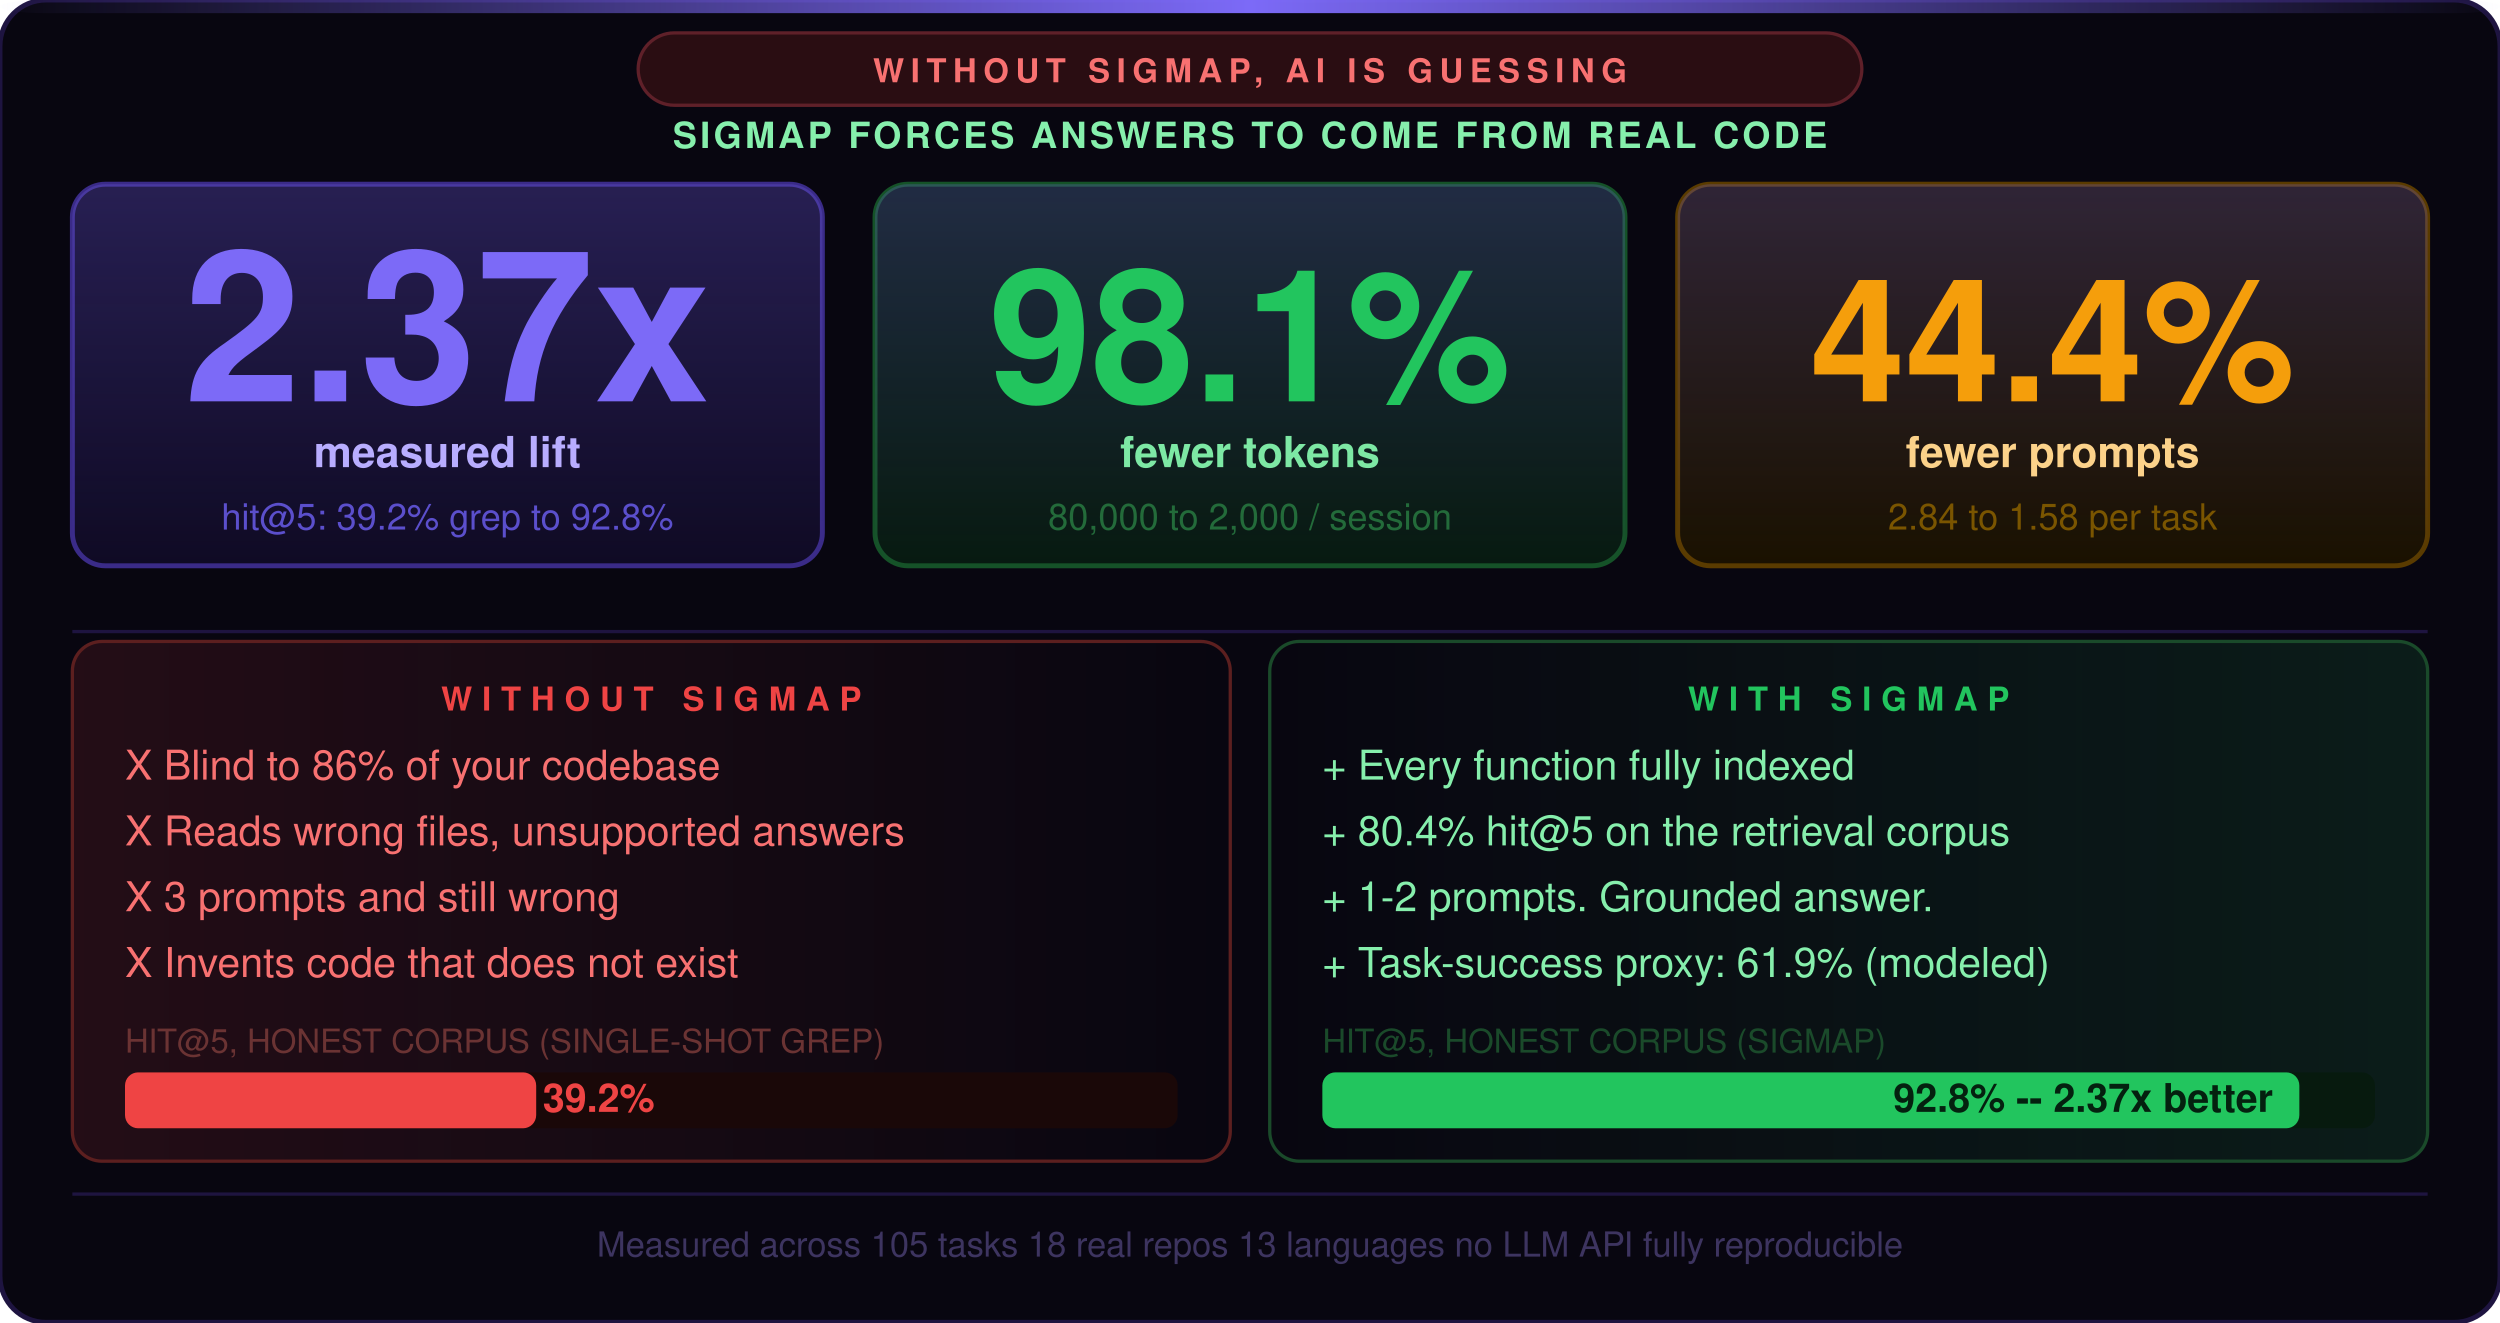
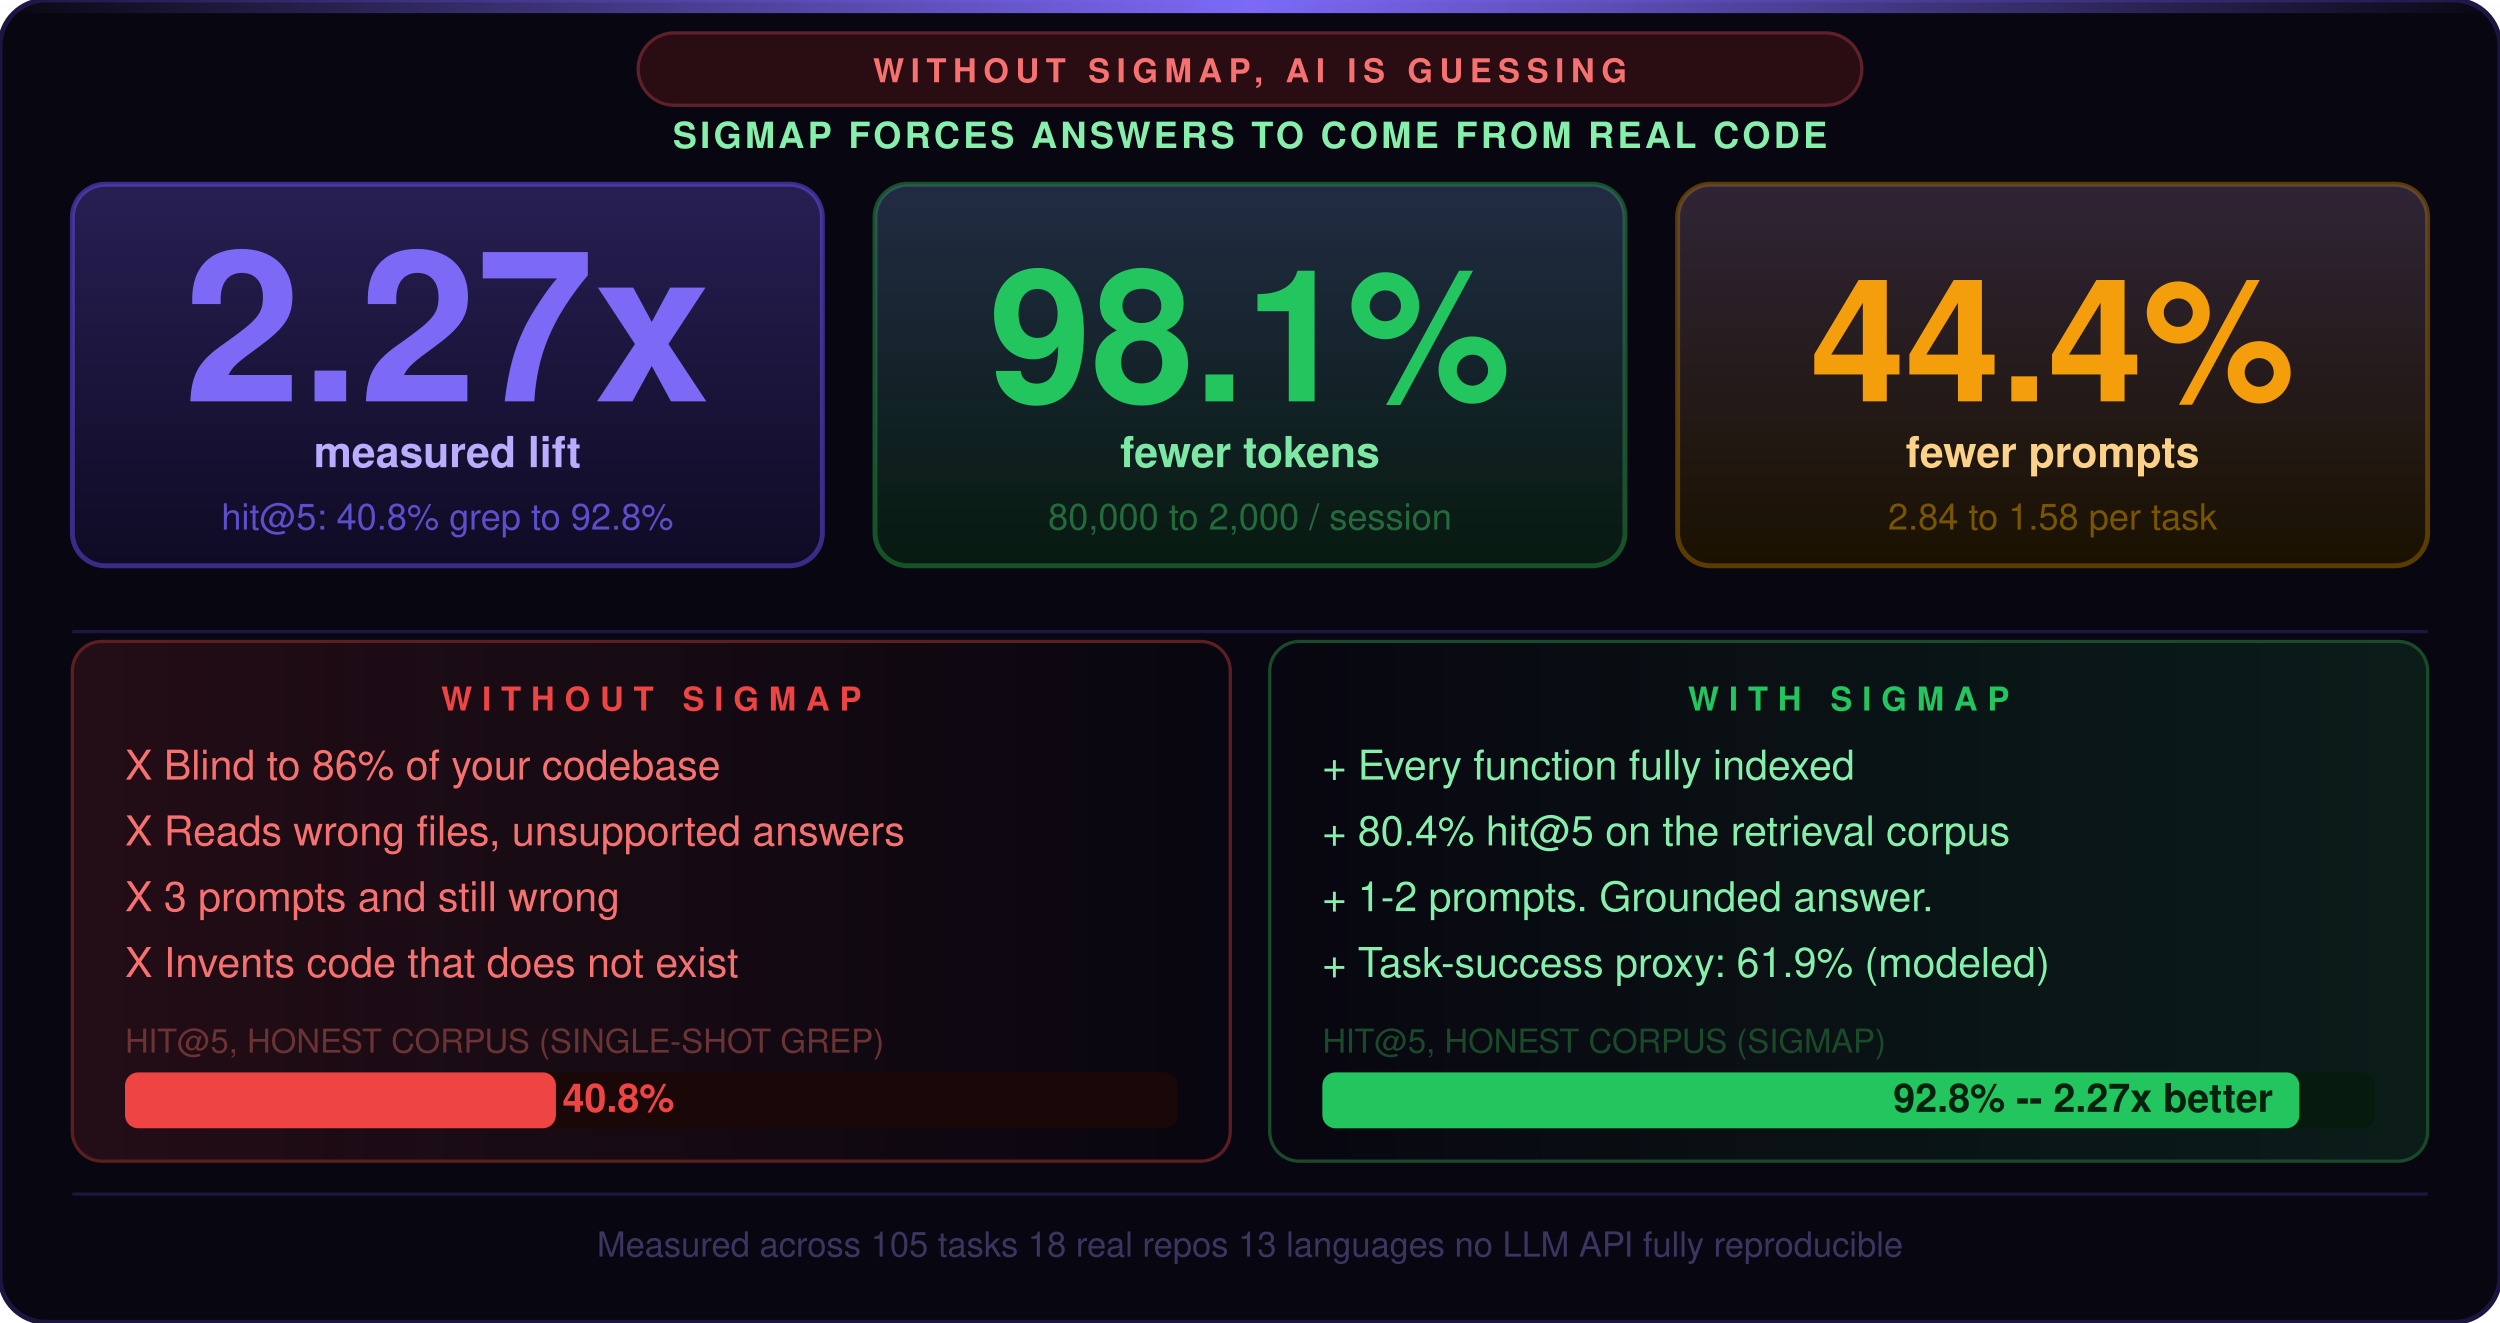
<svg xmlns="http://www.w3.org/2000/svg" viewBox="0 0 760 402" width="760" height="402" font-family="-apple-system,BlinkMacSystemFont,'Segoe UI',Helvetica,Arial,sans-serif">
  <rect width="760" height="402" fill="#080610" rx="14" />
  <rect width="760" height="402" fill="none" stroke="#1e1440" stroke-width="1.5" rx="14" />
  <defs>
    <linearGradient id="topglow" x1="0" x2="1" y1="0" y2="0">
      <stop offset="0%" stop-color="#7c6af7" stop-opacity="0" />
      <stop offset="50%" stop-color="#7c6af7" stop-opacity="1" />
      <stop offset="100%" stop-color="#7c6af7" stop-opacity="0" />
    </linearGradient>
    <linearGradient id="cardglow" x1="0" x2="0" y1="0" y2="1">
      <stop offset="0%" stop-color="#7c6af7" stop-opacity="0.22" />
      <stop offset="100%" stop-color="#7c6af7" stop-opacity="0" />
    </linearGradient>
    <linearGradient id="redglow" x1="0" x2="1" y1="0" y2="0">
      <stop offset="0%" stop-color="#ef4444" stop-opacity="0.12" />
      <stop offset="100%" stop-color="#ef4444" stop-opacity="0" />
    </linearGradient>
    <linearGradient id="greenglow" x1="0" x2="1" y1="0" y2="0">
      <stop offset="0%" stop-color="#22c55e" stop-opacity="0" />
      <stop offset="100%" stop-color="#22c55e" stop-opacity="0.12" />
    </linearGradient>
  </defs>
  <rect x="0" y="0" width="760" height="4" fill="url(#topglow)" rx="14" />
  <rect x="194" y="10" width="372" height="22" rx="11" fill="#2a0d12" stroke="#5f2029" stroke-width="1" />
  <text x="380" y="25" text-anchor="middle" font-size="10" font-weight="800" letter-spacing="2" fill="#f87171">WITHOUT SIGMAP, AI IS GUESSING</text>
  <text x="380" y="45" text-anchor="middle" font-size="11" font-weight="700" letter-spacing="1" fill="#86efac">SIGMAP FORCES ANSWERS TO COME FROM REAL CODE</text>
  <rect x="22" y="56" width="228" height="116" rx="10" fill="#0f0a24" stroke="#3a2b88" stroke-width="1.5" />
  <rect x="22" y="56" width="228" height="116" rx="10" fill="url(#cardglow)" />
-   <text x="136" y="122" text-anchor="middle" font-size="64" font-weight="900" fill="#7c6af7">2.37x</text>
+   <text x="136" y="122" text-anchor="middle" font-size="64" font-weight="900" fill="#7c6af7">2.27x</text>
  <text x="136" y="142" text-anchor="middle" font-size="13" font-weight="700" fill="#b8adff">measured lift</text>
-   <text x="136" y="161" text-anchor="middle" font-size="11" fill="#5b4fcc">hit@5: 39.2% grep to 92.8%</text>
+   <text x="136" y="161" text-anchor="middle" font-size="11" fill="#5b4fcc">hit@5: 40.8% grep to 92.8%</text>
  <rect x="266" y="56" width="228" height="116" rx="10" fill="#071a10" stroke="#155228" stroke-width="1.5" />
  <rect x="266" y="56" width="228" height="116" rx="10" fill="url(#cardglow)" />
  <text x="380" y="122" text-anchor="middle" font-size="56" font-weight="900" fill="#22c55e">98.1%</text>
  <text x="380" y="142" text-anchor="middle" font-size="13" font-weight="700" fill="#7de8a4">fewer tokens</text>
  <text x="380" y="161" text-anchor="middle" font-size="11" fill="#236b3a">80,000 to 2,000 / session</text>
  <rect x="510" y="56" width="228" height="116" rx="10" fill="#1a1100" stroke="#5a3b00" stroke-width="1.5" />
  <rect x="510" y="56" width="228" height="116" rx="10" fill="url(#cardglow)" />
  <text x="624" y="122" text-anchor="middle" font-size="52" font-weight="900" fill="#f59e0b">44.4%</text>
  <text x="624" y="142" text-anchor="middle" font-size="13" font-weight="700" fill="#fcd28a">fewer prompts</text>
  <text x="624" y="161" text-anchor="middle" font-size="11" fill="#7a5500">2.84 to 1.58 per task</text>
  <line x1="22" y1="192" x2="738" y2="192" stroke="#1e1440" stroke-width="1" />
  <rect x="22" y="195" width="352" height="158" rx="9" fill="url(#redglow)" />
  <rect x="22" y="195" width="352" height="158" rx="9" fill="none" stroke="#5c1f1f" stroke-width="1" />
  <text x="198" y="216" text-anchor="middle" font-size="10" font-weight="800" letter-spacing="3" fill="#ef4444">WITHOUT SIGMAP</text>
  <text x="38" y="237" font-size="12.5" fill="#f87171">X  Blind to 86% of your codebase</text>
  <text x="38" y="257" font-size="12.5" fill="#f87171">X  Reads wrong files, unsupported answers</text>
  <text x="38" y="277" font-size="12.5" fill="#f87171">X  3 prompts and still wrong</text>
  <text x="38" y="297" font-size="12.5" fill="#f87171">X  Invents code that does not exist</text>
  <text x="38" y="320" font-size="10" fill="#6b3333">HIT@5, HONEST CORPUS (SINGLE-SHOT GREP)</text>
  <rect x="38" y="326" width="320" height="17" fill="#1a0808" rx="4" />
-   <rect x="38" y="326" width="125" height="17" fill="#ef4444" rx="4" />
-   <text x="165" y="338" font-size="12" font-weight="800" fill="#ef4444">39.2%</text>
+   <rect x="38" y="326" width="131" height="17" fill="#ef4444" rx="4" />
+   <text x="171" y="338" font-size="12" font-weight="800" fill="#ef4444">40.8%</text>
  <rect x="386" y="195" width="352" height="158" rx="9" fill="url(#greenglow)" />
  <rect x="386" y="195" width="352" height="158" rx="9" fill="none" stroke="#1a4a2a" stroke-width="1" />
  <text x="562" y="216" text-anchor="middle" font-size="10" font-weight="800" letter-spacing="3" fill="#22c55e">WITH SIGMAP</text>
  <text x="402" y="237" font-size="12.5" fill="#86efac">+  Every function fully indexed</text>
  <text x="402" y="257" font-size="12.5" fill="#86efac">+  80.4% hit@5 on the retrieval corpus</text>
  <text x="402" y="277" font-size="12.5" fill="#86efac">+  1-2 prompts. Grounded answer.</text>
  <text x="402" y="297" font-size="12.5" fill="#86efac">+  Task-success proxy: 61.9% (modeled)</text>
  <text x="402" y="320" font-size="10" fill="#1a4a2a">HIT@5, HONEST CORPUS (SIGMAP)</text>
  <rect x="402" y="326" width="320" height="17" fill="#071a0e" rx="4" />
  <rect x="402" y="326" width="297" height="17" fill="#22c55e" rx="4" />
-   <text x="691" y="338" text-anchor="end" font-size="12" font-weight="800" fill="#04210f">92.8% -- 2.37x better</text>
+   <text x="691" y="338" text-anchor="end" font-size="12" font-weight="800" fill="#04210f">92.8% -- 2.27x better</text>
  <line x1="22" y1="363" x2="738" y2="363" stroke="#1e1440" stroke-width="1" />
  <text x="380" y="382" text-anchor="middle" font-size="10.5" fill="#3d3460">Measured across 105 tasks  18 real repos  13 languages  no LLM API  fully reproducible</text>
</svg>
